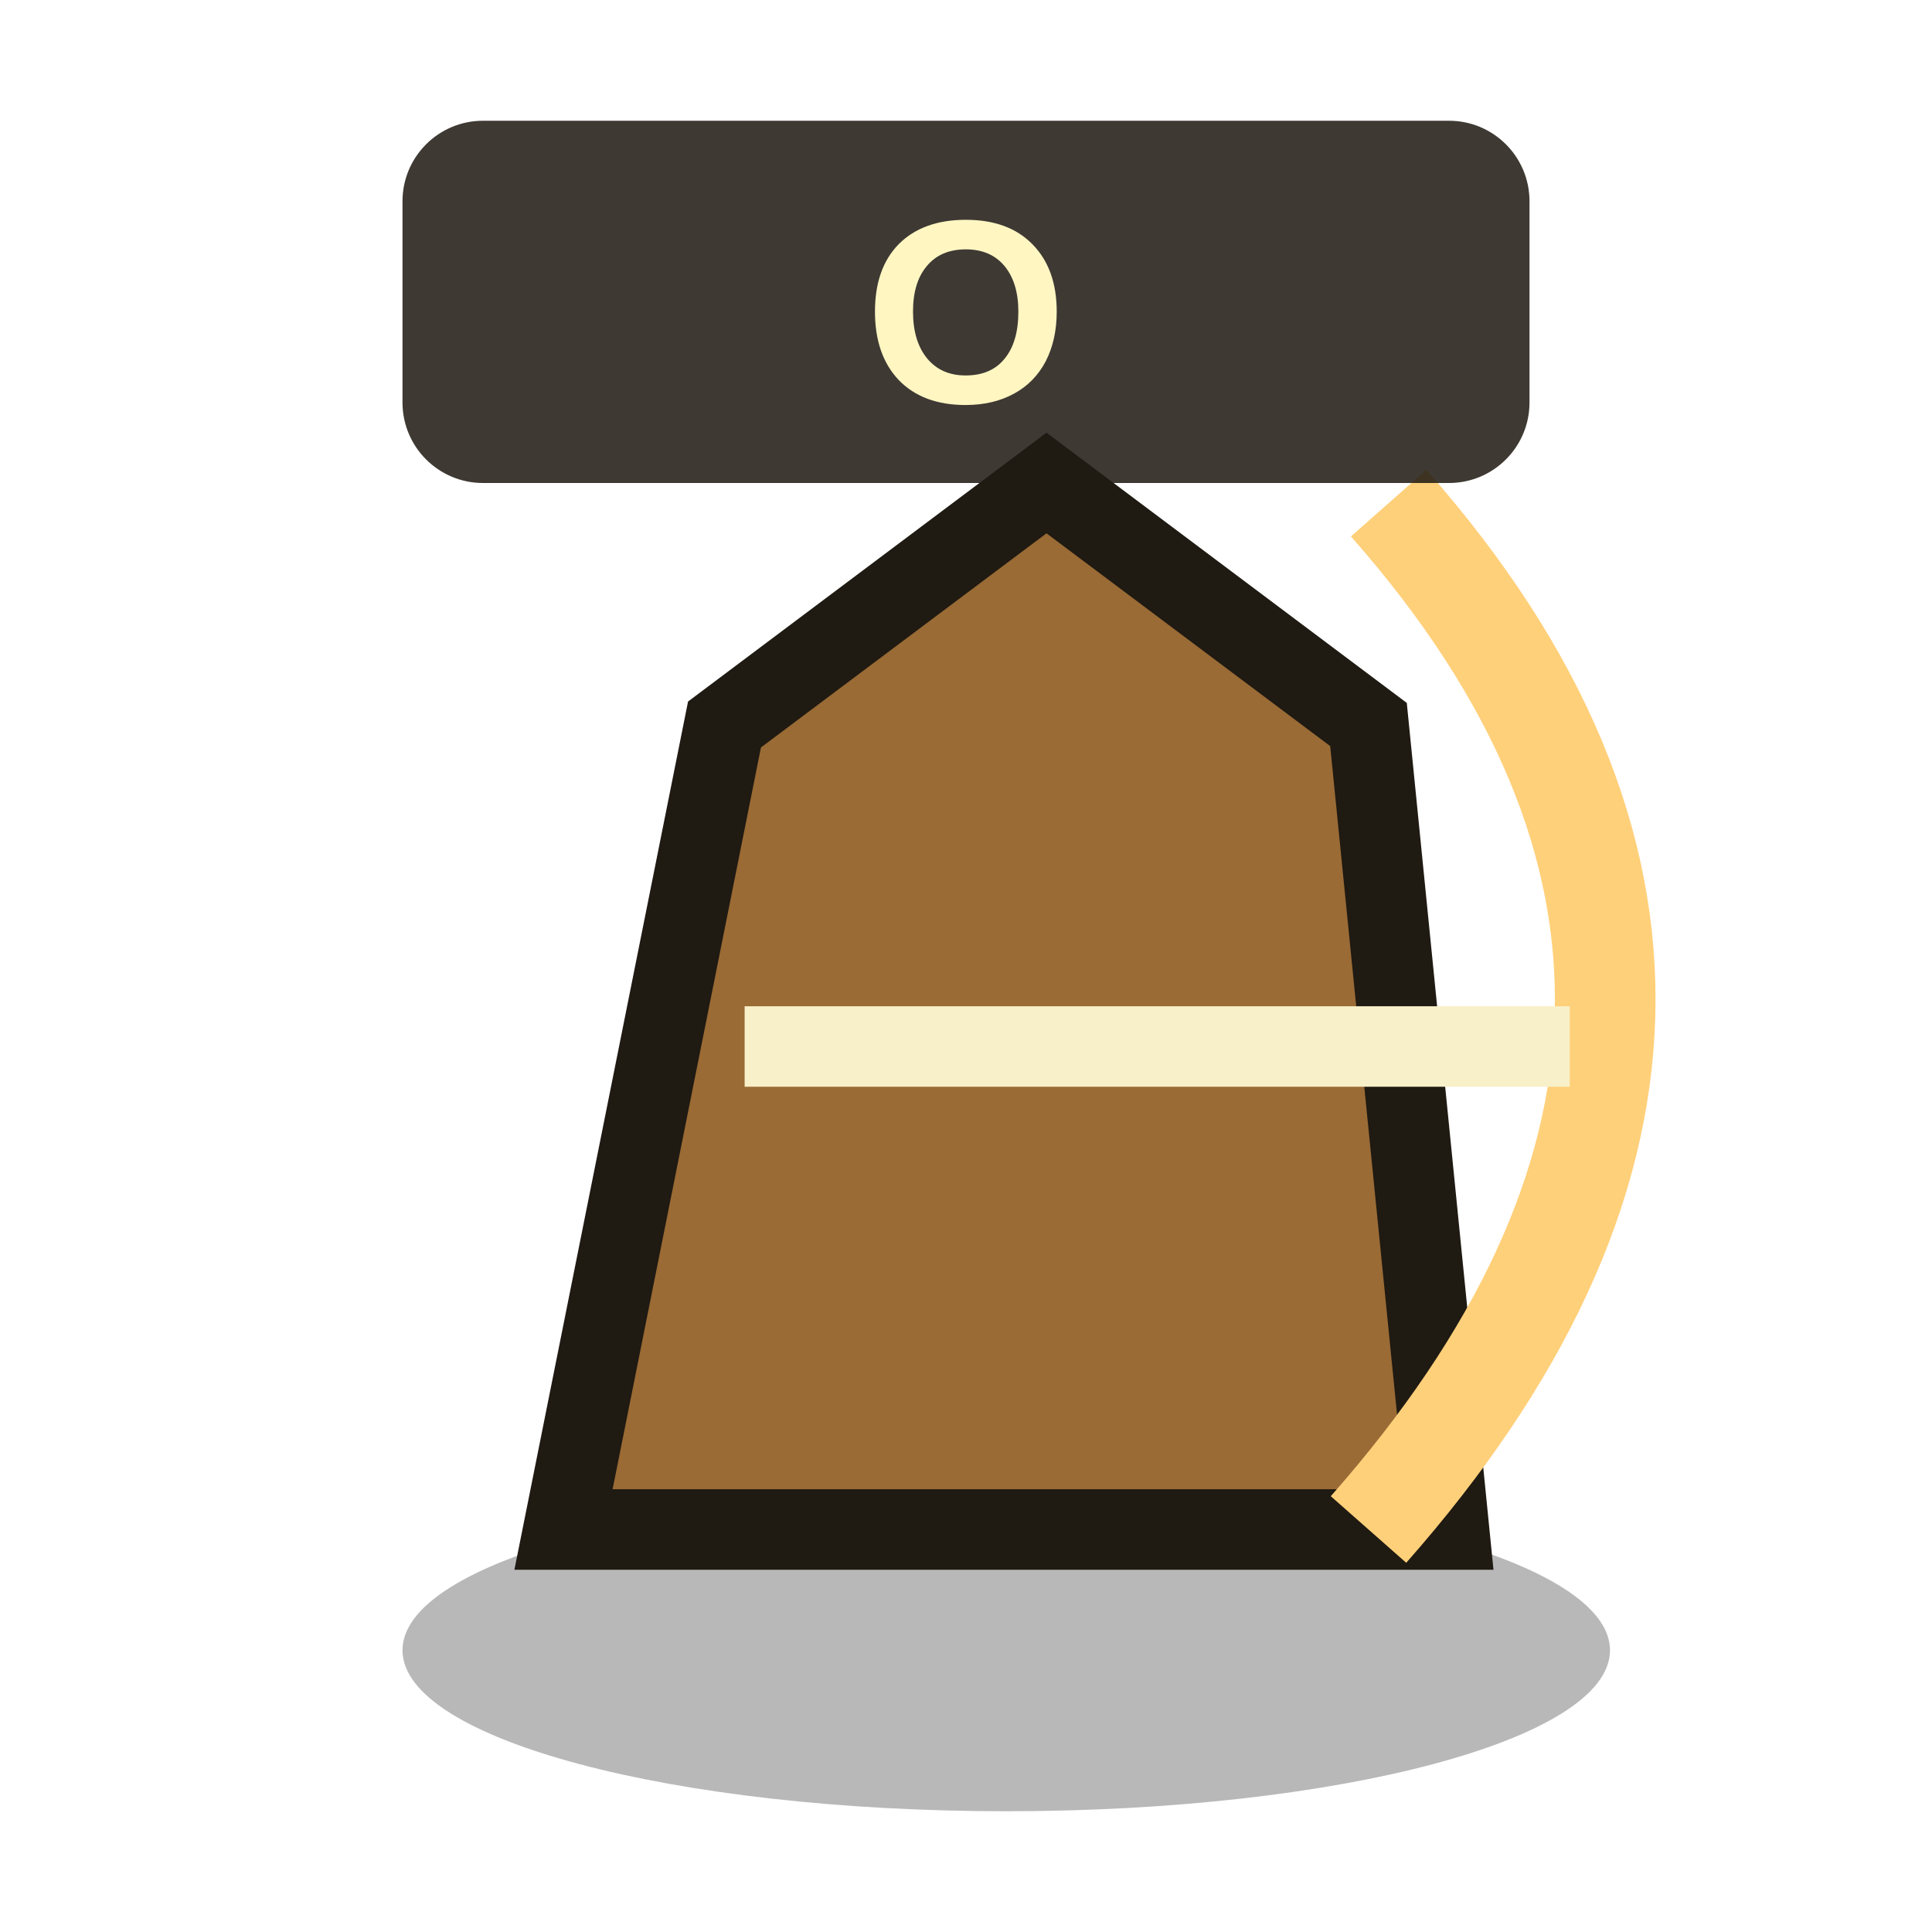
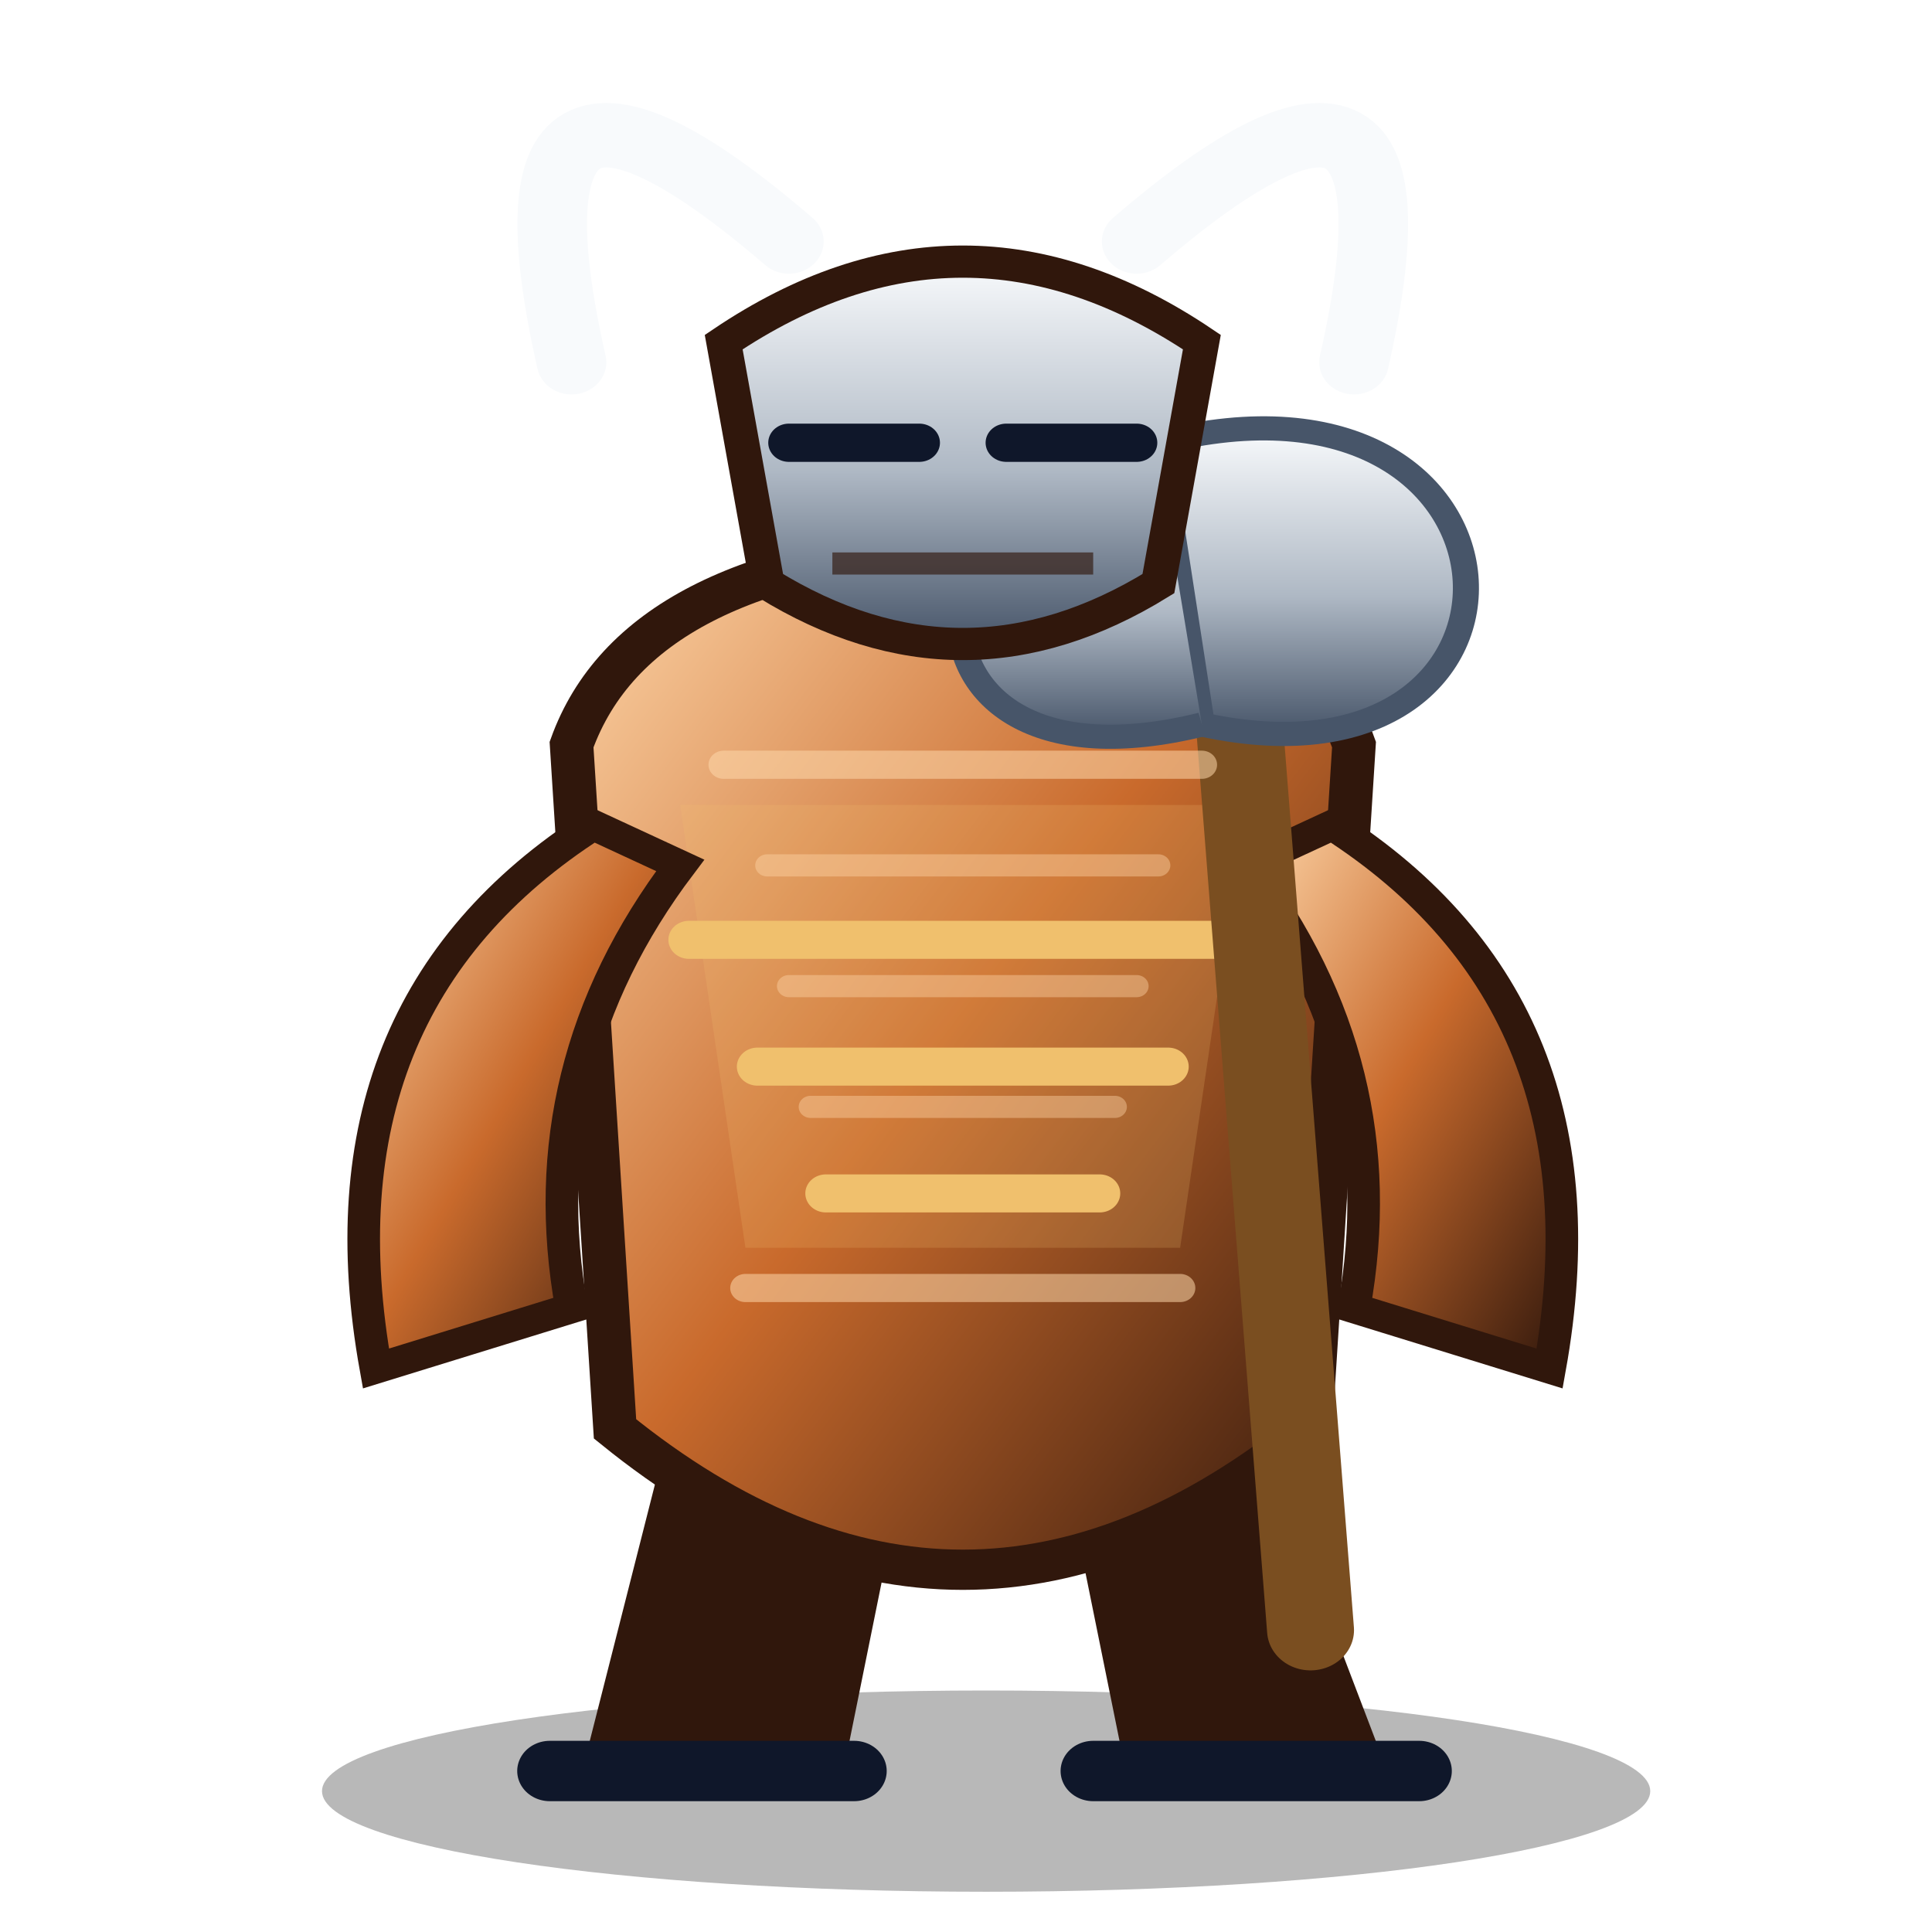
- <svg xmlns="http://www.w3.org/2000/svg" width="96" height="96" viewBox="0 0 96 96">
-   <ellipse cx="50" cy="82" rx="30" ry="8" fill="#000" opacity=".28" />
-   <path d="M28 76 L36 36 L52 24 L68 36 L72 76 Z" fill="#9a6b35" stroke="#1f1a12" stroke-width="4" />
-   <path d="M69 25 C84 42 83 59 68 76" fill="none" stroke="#ffd07a" stroke-width="5" />
-   <path d="M37 52 H78" stroke="#f8f0c8" stroke-width="4" />
-   <rect x="20" y="6" width="56" height="18" rx="4" fill="#1f1a12" opacity=".86" />
-   <text x="48" y="20" text-anchor="middle" font-family="Arial, sans-serif" font-size="13" font-weight="800" fill="#fff6c2">O</text>
+ <svg xmlns="http://www.w3.org/2000/svg" width="96" height="96" viewBox="0 0 96 96" role="img" aria-labelledby="unit-orc-title unit-orc-desc">
+   <defs>
+     <linearGradient id="unit-orc-body" x1="0" y1="0" x2="1" y2="1">
+       <stop offset="0%" stop-color="#fed7aa" />
+       <stop offset="48%" stop-color="#c96a2c" />
+       <stop offset="100%" stop-color="#30170c" />
+     </linearGradient>
+     <linearGradient id="unit-orc-alt" x1="0" y1="0" x2="1" y2="1">
+       <stop offset="0%" stop-color="#f0c06d" />
+       <stop offset="100%" stop-color="#774127" />
+     </linearGradient>
+     <linearGradient id="unit-orc-steel" x1="0" y1="0" x2="0" y2="1">
+       <stop offset="0%" stop-color="#f8fafc" />
+       <stop offset="55%" stop-color="#aeb8c4" />
+       <stop offset="100%" stop-color="#475569" />
+     </linearGradient>
+     <radialGradient id="unit-orc-glow" cx="50%" cy="48%" r="50%">
+       <stop offset="0%" stop-color="#f0c06d" stop-opacity=".65" />
+       <stop offset="100%" stop-color="#f0c06d" stop-opacity="0" />
+     </radialGradient>
+   </defs>
+   <ellipse cx="49" cy="89" rx="33" ry="5" fill="#000" opacity=".28" />
+   <g transform="translate(-4 0) scale(1.08 1)">
+     <path d="M35 71 L31 88 H42 L45 72 Z M53 72 L56 88 H67 L61 71 Z" fill="#30170c" stroke="#30170c" stroke-width="1" />
+     <path d="M29 88 H43 M54 88 H69" stroke="#0f172a" stroke-width="3" stroke-linecap="round" />
+     <path d="M30 37 Q33 28 48 27 Q63 28 66 37 L64 71 Q56 78 48 78 Q40 78 32 71 Z" fill="url(#unit-orc-body)" stroke="#30170c" stroke-width="2" />
+     <path d="M35 40 H61 L58 62 H38 Z" fill="#f0c06d" opacity=".20" />
+     <path d="M39 43 H57 M40 49 H56 M41 55 H55" stroke="#fed7aa" stroke-width="1.1" opacity=".42" stroke-linecap="round" />
+     <path d="M35.4 46.7 H60.6 M38.55 53 H57.45 M41.7 59.3 H54.3" stroke="#f0c06d" stroke-width="1.89" stroke-linecap="round" />
+     <path d="M31 41 Q18 50 21 68 L30 65 Q28 53 35 43 Z" fill="url(#unit-orc-body)" stroke="#30170c" stroke-width="1.5" />
+     <path d="M65 41 Q78 50 75 68 L66 65 Q68 53 61 43 Z" fill="url(#unit-orc-body)" stroke="#30170c" stroke-width="1.5" />
+     <path d="M64 81 L60 26" stroke="#7a4e20" stroke-width="4" stroke-linecap="round" />
+     <path d="M57 22 C75 17 76 40 59 36 Z" fill="url(#unit-orc-steel)" stroke="#475569" stroke-width="1.2" />
+     <path d="M57 23 C45 23 44 40 59 36" fill="url(#unit-orc-steel)" stroke="#475569" stroke-width="1.2" />
+     <path d="M37 17 Q48 9 59 17 L57 29 Q48 35 39 29 Z" fill="url(#unit-orc-steel)" stroke="#30170c" stroke-width="1.6" />
+     <path d="M40 22 H46 M50 22 H56" stroke="#0f172a" stroke-width="1.9" stroke-linecap="round" />
+     <path d="M42 28 H54" stroke="#30170c" stroke-width="1.1" opacity=".65" />
+     <path d="M40 12 Q26 -1 30 18 M56 12 Q70 -1 66 18" fill="none" stroke="#f8fafc" stroke-width="3.2" stroke-linecap="round" />
+     <path d="M37 38 H59 M38 64 H58" stroke="#fed7aa" stroke-width="1.4" opacity=".55" stroke-linecap="round" />
+   </g>
</svg>
